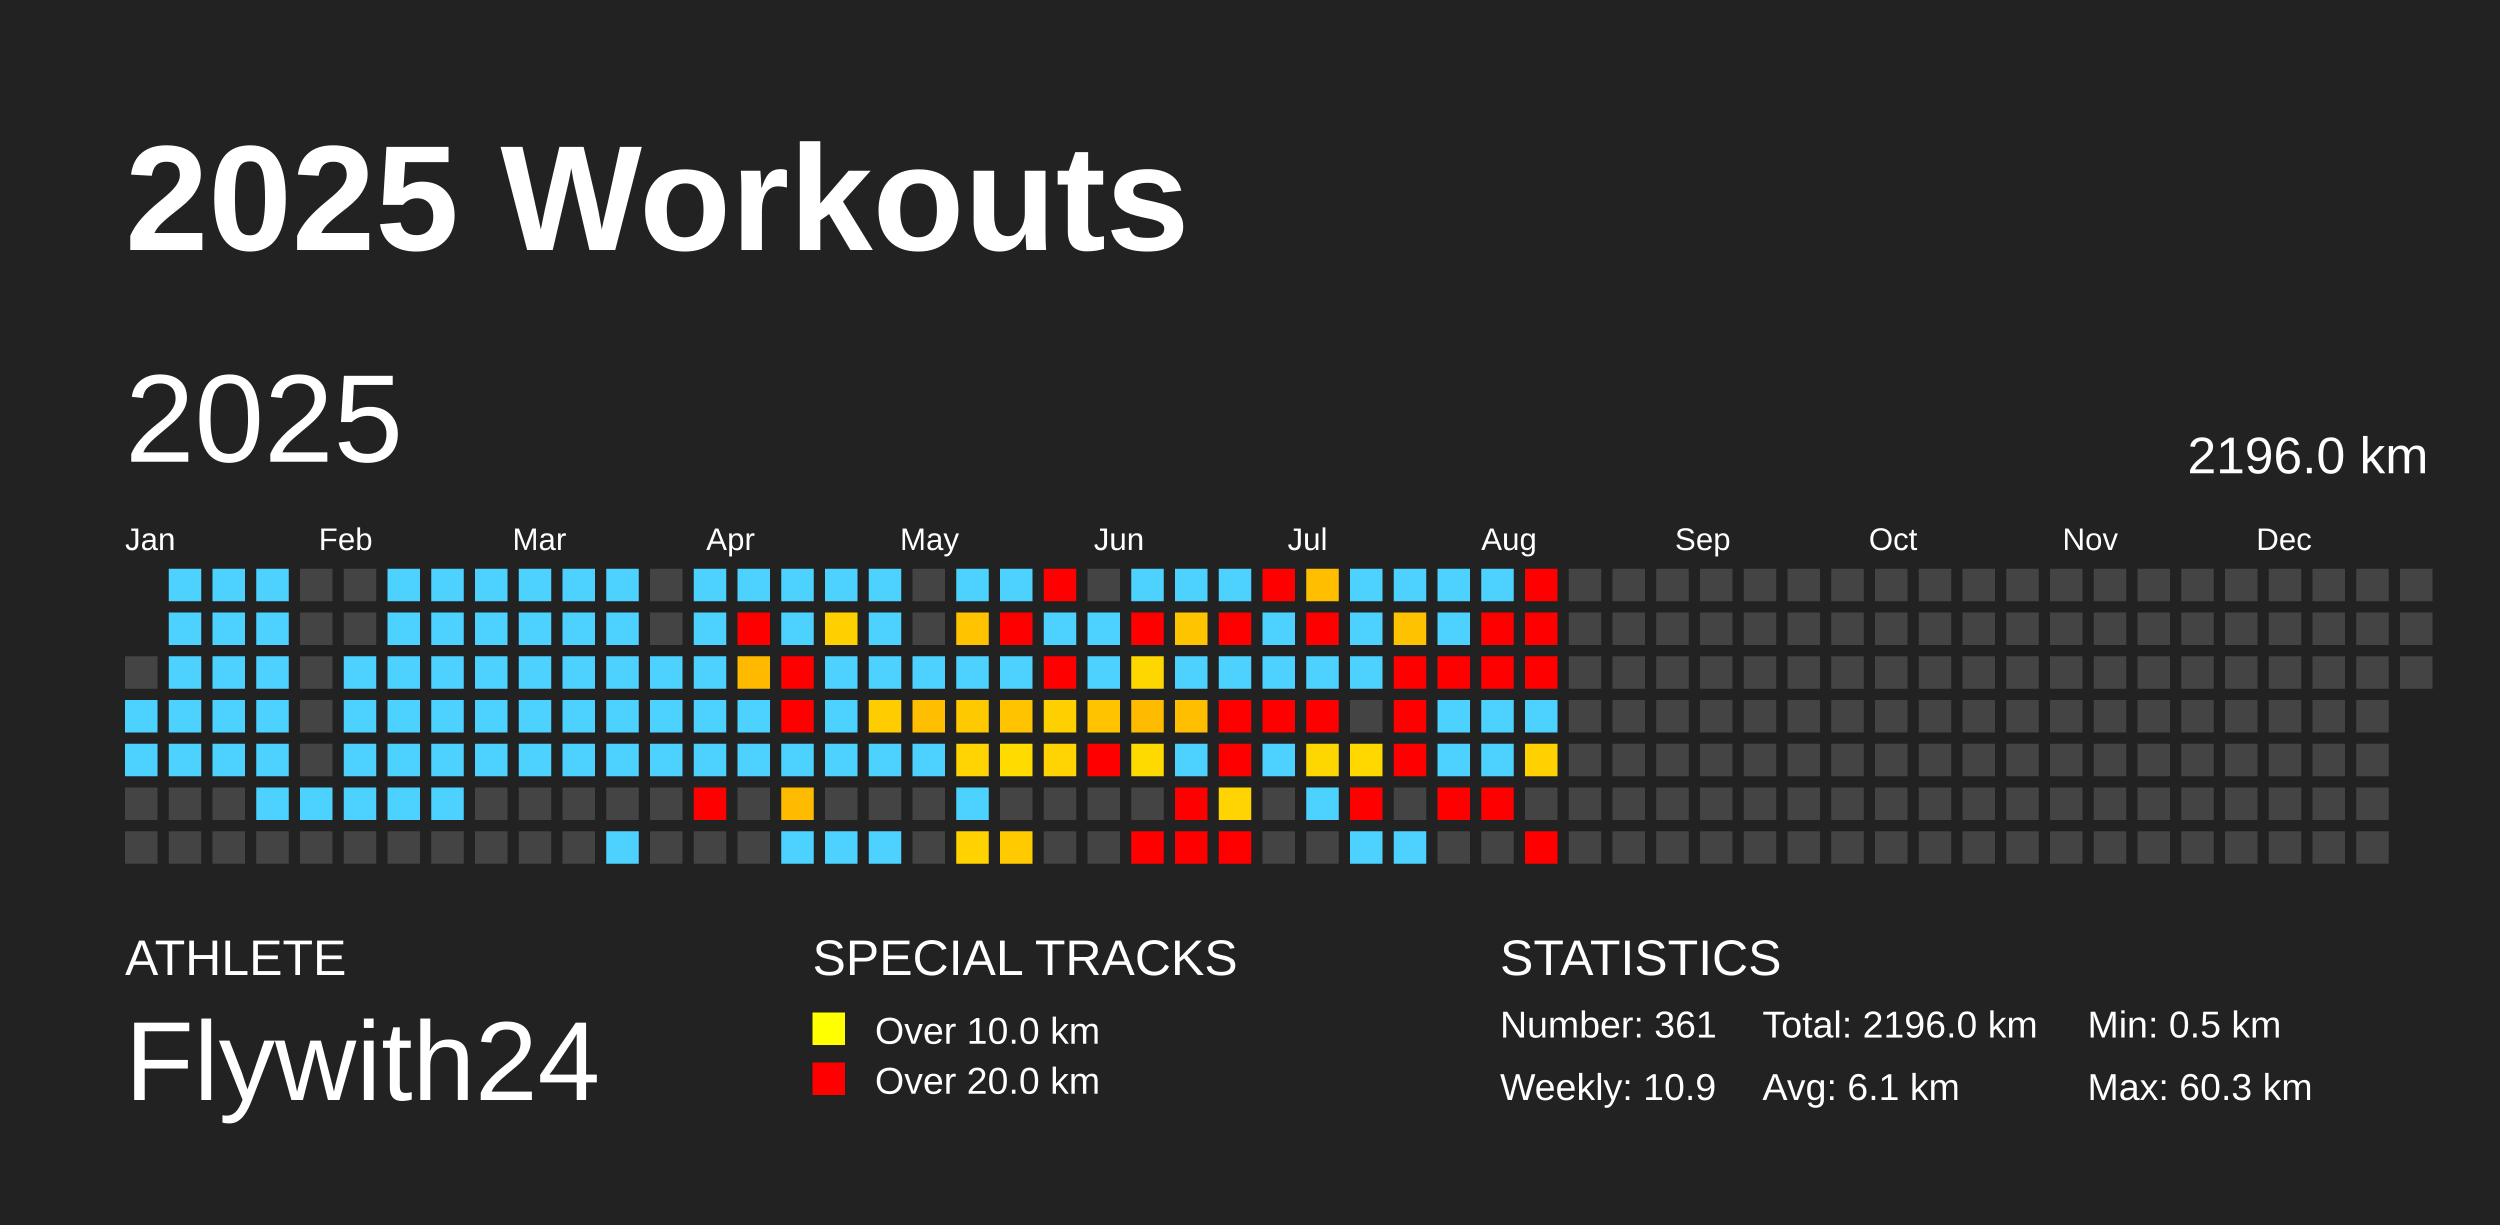
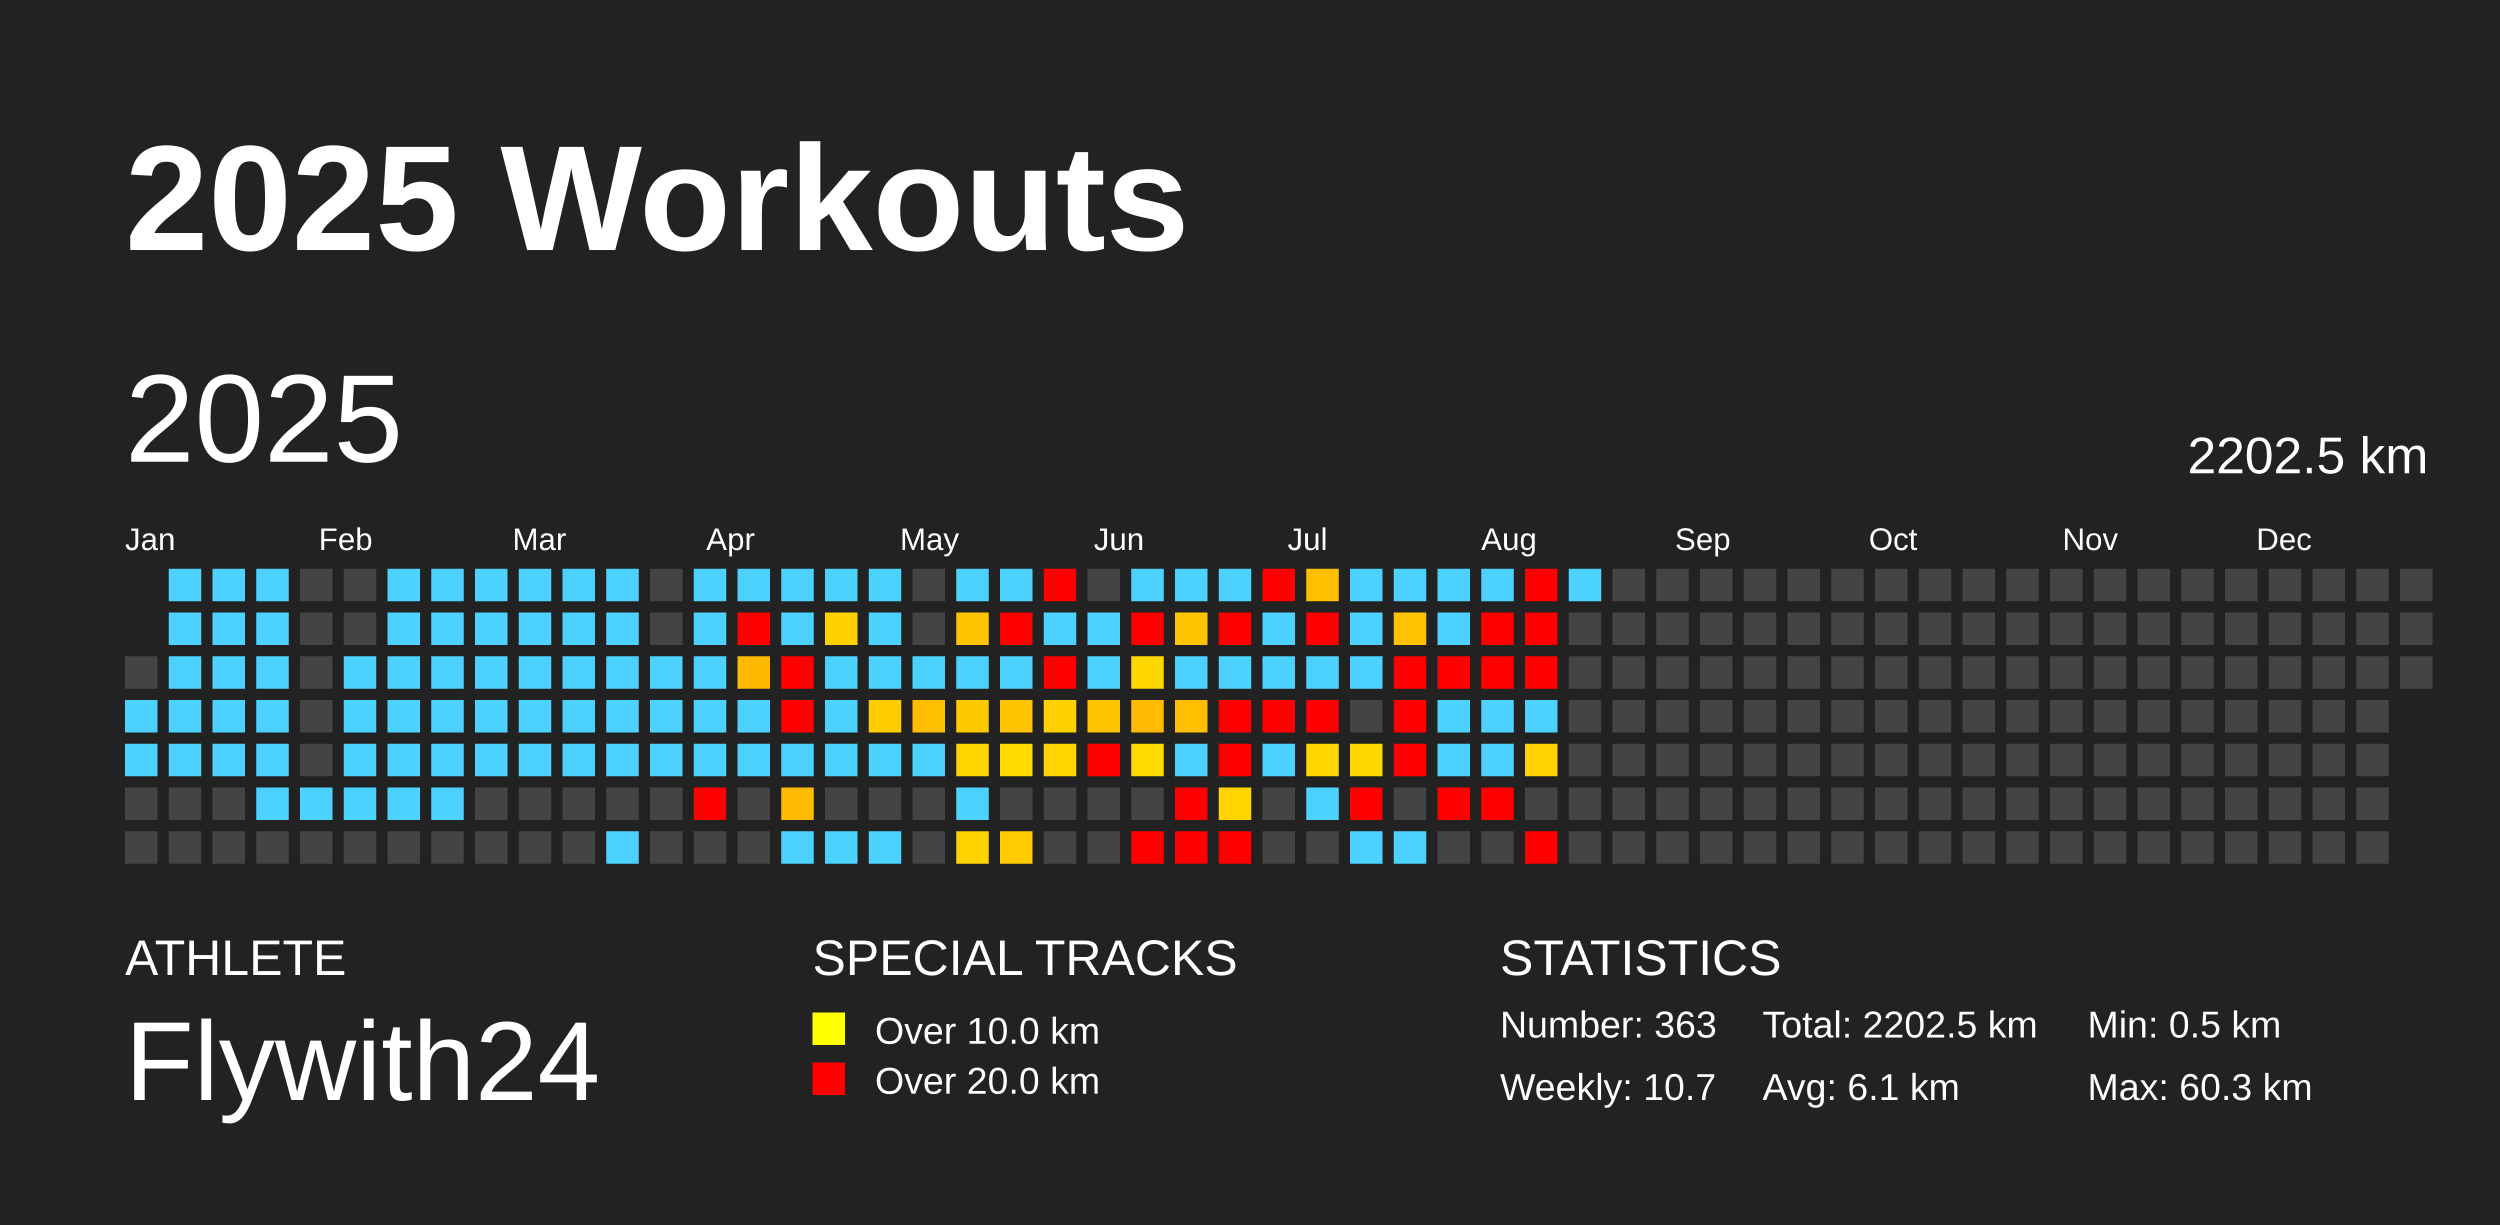
<svg xmlns="http://www.w3.org/2000/svg" baseProfile="full" height="98mm" version="1.1" viewBox="0,0,200,98" width="200mm">
  <defs />
  <rect fill="#222222" height="98" width="200" x="0" y="0" />
  <text fill="#FFFFFF" style="font-size:12px; font-family:Arial; font-weight:bold;" x="10" y="20">2025 Workouts</text>
  <text fill="#FFFFFF" style="font-size:4px; font-family:Arial" x="10" y="78">ATHLETE</text>
  <text fill="#FFFFFF" style="font-size:9px; font-family:Arial" x="10" y="88">Flywith24</text>
  <text fill="#FFFFFF" style="font-size:4px; font-family:Arial" x="65" y="78">SPECIAL TRACKS</text>
  <rect fill="yellow" height="2.6" width="2.6" x="65" y="81" />
  <text fill="#FFFFFF" style="font-size:3px; font-family:Arial" x="70" y="83.5">Over 10.0 km</text>
  <rect fill="red" height="2.6" width="2.6" x="65" y="85" />
  <text fill="#FFFFFF" style="font-size:3px; font-family:Arial" x="70" y="87.5">Over 20.0 km</text>
  <text fill="#FFFFFF" style="font-size:4px; font-family:Arial" x="120" y="78">STATISTICS</text>
-   <text fill="#FFFFFF" style="font-size:3px; font-family:Arial" x="120" y="83">Number: 361</text>
-   <text fill="#FFFFFF" style="font-size:3px; font-family:Arial" x="120" y="88">Weekly: 10.9</text>
-   <text fill="#FFFFFF" style="font-size:3px; font-family:Arial" x="141" y="83">Total: 2196.0 km</text>
+   <text fill="#FFFFFF" style="font-size:3px; font-family:Arial" x="120" y="83">Number: 363</text>
+   <text fill="#FFFFFF" style="font-size:3px; font-family:Arial" x="120" y="88">Weekly: 10.7</text>
+   <text fill="#FFFFFF" style="font-size:3px; font-family:Arial" x="141" y="83">Total: 2202.5 km</text>
  <text fill="#FFFFFF" style="font-size:3px; font-family:Arial" x="141" y="88">Avg: 6.1 km</text>
  <text fill="#FFFFFF" style="font-size:3px; font-family:Arial" x="167" y="83">Min: 0.5 km</text>
  <text fill="#FFFFFF" style="font-size:3px; font-family:Arial" x="167" y="88">Max: 60.3 km</text>
  <text dominant-baseline="hanging" fill="#FFFFFF" style="font-size:10.0px; font-family:Arial;" x="10" y="30">2025</text>
-   <text dominant-baseline="hanging" fill="#FFFFFF" style="font-size:4.125px; font-family:Arial;" x="175" y="35">2196.0 km</text>
+   <text dominant-baseline="hanging" fill="#FFFFFF" style="font-size:4.125px; font-family:Arial;" x="175" y="35">2202.5 km</text>
  <text fill="#FFFFFF" style="font-size:2.5px; font-family:Arial" x="10.0" y="44">Jan</text>
  <text fill="#FFFFFF" style="font-size:2.5px; font-family:Arial" x="25.5" y="44">Feb</text>
  <text fill="#FFFFFF" style="font-size:2.5px; font-family:Arial" x="41.0" y="44">Mar</text>
  <text fill="#FFFFFF" style="font-size:2.5px; font-family:Arial" x="56.5" y="44">Apr</text>
  <text fill="#FFFFFF" style="font-size:2.5px; font-family:Arial" x="72.0" y="44">May</text>
  <text fill="#FFFFFF" style="font-size:2.5px; font-family:Arial" x="87.5" y="44">Jun</text>
  <text fill="#FFFFFF" style="font-size:2.5px; font-family:Arial" x="103.0" y="44">Jul</text>
  <text fill="#FFFFFF" style="font-size:2.5px; font-family:Arial" x="118.5" y="44">Aug</text>
  <text fill="#FFFFFF" style="font-size:2.5px; font-family:Arial" x="134.0" y="44">Sep</text>
  <text fill="#FFFFFF" style="font-size:2.5px; font-family:Arial" x="149.5" y="44">Oct</text>
  <text fill="#FFFFFF" style="font-size:2.5px; font-family:Arial" x="165.0" y="44">Nov</text>
  <text fill="#FFFFFF" style="font-size:2.5px; font-family:Arial" x="180.5" y="44">Dec</text>
  <rect fill="#444444" height="2.6" width="2.6" x="10.0" y="52.5" />
  <rect fill="#4dd2ff" height="2.6" width="2.6" x="10.0" y="56.0" />
  <rect fill="#4dd2ff" height="2.6" width="2.6" x="10.0" y="59.5" />
  <rect fill="#444444" height="2.6" width="2.6" x="10.0" y="63.0" />
  <rect fill="#444444" height="2.6" width="2.6" x="10.0" y="66.5" />
  <rect fill="#4dd2ff" height="2.6" width="2.6" x="13.5" y="45.5" />
  <rect fill="#4dd2ff" height="2.6" width="2.6" x="13.5" y="49.0" />
  <rect fill="#4dd2ff" height="2.6" width="2.6" x="13.5" y="52.5" />
  <rect fill="#4dd2ff" height="2.6" width="2.6" x="13.5" y="56.0" />
  <rect fill="#4dd2ff" height="2.6" width="2.6" x="13.5" y="59.5" />
  <rect fill="#444444" height="2.6" width="2.6" x="13.5" y="63.0" />
  <rect fill="#444444" height="2.6" width="2.6" x="13.5" y="66.5" />
  <rect fill="#4dd2ff" height="2.6" width="2.6" x="17.0" y="45.5" />
  <rect fill="#4dd2ff" height="2.6" width="2.6" x="17.0" y="49.0" />
  <rect fill="#4dd2ff" height="2.6" width="2.6" x="17.0" y="52.5" />
  <rect fill="#4dd2ff" height="2.6" width="2.6" x="17.0" y="56.0" />
  <rect fill="#4dd2ff" height="2.6" width="2.6" x="17.0" y="59.5" />
  <rect fill="#444444" height="2.6" width="2.6" x="17.0" y="63.0" />
  <rect fill="#444444" height="2.6" width="2.6" x="17.0" y="66.5" />
  <rect fill="#4dd2ff" height="2.6" width="2.6" x="20.5" y="45.5" />
  <rect fill="#4dd2ff" height="2.6" width="2.6" x="20.5" y="49.0" />
  <rect fill="#4dd2ff" height="2.6" width="2.6" x="20.5" y="52.5" />
  <rect fill="#4dd2ff" height="2.6" width="2.6" x="20.5" y="56.0" />
  <rect fill="#4dd2ff" height="2.6" width="2.6" x="20.5" y="59.5" />
  <rect fill="#4dd2ff" height="2.6" width="2.6" x="20.5" y="63.0" />
  <rect fill="#444444" height="2.6" width="2.6" x="20.5" y="66.5" />
  <rect fill="#444444" height="2.6" width="2.6" x="24.0" y="45.5" />
  <rect fill="#444444" height="2.6" width="2.6" x="24.0" y="49.0" />
  <rect fill="#444444" height="2.6" width="2.6" x="24.0" y="52.5" />
  <rect fill="#444444" height="2.6" width="2.6" x="24.0" y="56.0" />
  <rect fill="#444444" height="2.6" width="2.6" x="24.0" y="59.5" />
  <rect fill="#4dd2ff" height="2.6" width="2.6" x="24.0" y="63.0" />
  <rect fill="#444444" height="2.6" width="2.6" x="24.0" y="66.5" />
  <rect fill="#444444" height="2.6" width="2.6" x="27.5" y="45.5" />
  <rect fill="#444444" height="2.6" width="2.6" x="27.5" y="49.0" />
  <rect fill="#4dd2ff" height="2.6" width="2.6" x="27.5" y="52.5" />
  <rect fill="#4dd2ff" height="2.6" width="2.6" x="27.5" y="56.0" />
  <rect fill="#4dd2ff" height="2.6" width="2.6" x="27.5" y="59.5" />
  <rect fill="#4dd2ff" height="2.6" width="2.6" x="27.5" y="63.0" />
  <rect fill="#444444" height="2.6" width="2.6" x="27.5" y="66.5" />
  <rect fill="#4dd2ff" height="2.6" width="2.6" x="31.0" y="45.5" />
  <rect fill="#4dd2ff" height="2.6" width="2.6" x="31.0" y="49.0" />
  <rect fill="#4dd2ff" height="2.6" width="2.6" x="31.0" y="52.5" />
  <rect fill="#4dd2ff" height="2.6" width="2.6" x="31.0" y="56.0" />
  <rect fill="#4dd2ff" height="2.6" width="2.6" x="31.0" y="59.5" />
  <rect fill="#4dd2ff" height="2.6" width="2.6" x="31.0" y="63.0" />
  <rect fill="#444444" height="2.6" width="2.6" x="31.0" y="66.5" />
  <rect fill="#4dd2ff" height="2.6" width="2.6" x="34.5" y="45.5" />
  <rect fill="#4dd2ff" height="2.6" width="2.6" x="34.5" y="49.0" />
  <rect fill="#4dd2ff" height="2.6" width="2.6" x="34.5" y="52.5" />
  <rect fill="#4dd2ff" height="2.6" width="2.6" x="34.5" y="56.0" />
  <rect fill="#4dd2ff" height="2.6" width="2.6" x="34.5" y="59.5" />
  <rect fill="#4dd2ff" height="2.6" width="2.6" x="34.5" y="63.0" />
  <rect fill="#444444" height="2.6" width="2.6" x="34.5" y="66.5" />
  <rect fill="#4dd2ff" height="2.6" width="2.6" x="38.0" y="45.5" />
  <rect fill="#4dd2ff" height="2.6" width="2.6" x="38.0" y="49.0" />
  <rect fill="#4dd2ff" height="2.6" width="2.6" x="38.0" y="52.5" />
  <rect fill="#4dd2ff" height="2.6" width="2.6" x="38.0" y="56.0" />
  <rect fill="#4dd2ff" height="2.6" width="2.6" x="38.0" y="59.5" />
  <rect fill="#444444" height="2.6" width="2.6" x="38.0" y="63.0" />
  <rect fill="#444444" height="2.6" width="2.6" x="38.0" y="66.5" />
  <rect fill="#4dd2ff" height="2.6" width="2.6" x="41.5" y="45.5" />
  <rect fill="#4dd2ff" height="2.6" width="2.6" x="41.5" y="49.0" />
  <rect fill="#4dd2ff" height="2.6" width="2.6" x="41.5" y="52.5" />
  <rect fill="#4dd2ff" height="2.6" width="2.6" x="41.5" y="56.0" />
  <rect fill="#4dd2ff" height="2.6" width="2.6" x="41.5" y="59.5" />
  <rect fill="#444444" height="2.6" width="2.6" x="41.5" y="63.0" />
  <rect fill="#444444" height="2.6" width="2.6" x="41.5" y="66.5" />
  <rect fill="#4dd2ff" height="2.6" width="2.6" x="45.0" y="45.5" />
  <rect fill="#4dd2ff" height="2.6" width="2.6" x="45.0" y="49.0" />
  <rect fill="#4dd2ff" height="2.6" width="2.6" x="45.0" y="52.5" />
  <rect fill="#4dd2ff" height="2.6" width="2.6" x="45.0" y="56.0" />
  <rect fill="#4dd2ff" height="2.6" width="2.6" x="45.0" y="59.5" />
  <rect fill="#444444" height="2.6" width="2.6" x="45.0" y="63.0" />
  <rect fill="#444444" height="2.6" width="2.6" x="45.0" y="66.5" />
  <rect fill="#4dd2ff" height="2.6" width="2.6" x="48.5" y="45.5" />
  <rect fill="#4dd2ff" height="2.6" width="2.6" x="48.5" y="49.0" />
  <rect fill="#4dd2ff" height="2.6" width="2.6" x="48.5" y="52.5" />
  <rect fill="#4dd2ff" height="2.6" width="2.6" x="48.5" y="56.0" />
  <rect fill="#4dd2ff" height="2.6" width="2.6" x="48.5" y="59.5" />
  <rect fill="#444444" height="2.6" width="2.6" x="48.5" y="63.0" />
  <rect fill="#4dd2ff" height="2.6" width="2.6" x="48.5" y="66.5" />
  <rect fill="#444444" height="2.6" width="2.6" x="52.0" y="45.5" />
  <rect fill="#444444" height="2.6" width="2.6" x="52.0" y="49.0" />
  <rect fill="#4dd2ff" height="2.6" width="2.6" x="52.0" y="52.5" />
  <rect fill="#4dd2ff" height="2.6" width="2.6" x="52.0" y="56.0" />
  <rect fill="#4dd2ff" height="2.6" width="2.6" x="52.0" y="59.5" />
  <rect fill="#444444" height="2.6" width="2.6" x="52.0" y="63.0" />
  <rect fill="#444444" height="2.6" width="2.6" x="52.0" y="66.5" />
  <rect fill="#4dd2ff" height="2.6" width="2.6" x="55.5" y="45.5" />
  <rect fill="#4dd2ff" height="2.6" width="2.6" x="55.5" y="49.0" />
  <rect fill="#4dd2ff" height="2.6" width="2.6" x="55.5" y="52.5" />
  <rect fill="#4dd2ff" height="2.6" width="2.6" x="55.5" y="56.0" />
  <rect fill="#4dd2ff" height="2.6" width="2.6" x="55.5" y="59.5" />
  <rect fill="red" height="2.6" width="2.6" x="55.5" y="63.0" />
  <rect fill="#444444" height="2.6" width="2.6" x="55.5" y="66.5" />
  <rect fill="#4dd2ff" height="2.6" width="2.6" x="59.0" y="45.5" />
  <rect fill="red" height="2.6" width="2.6" x="59.0" y="49.0" />
  <rect fill="#ffba00" height="2.6" width="2.6" x="59.0" y="52.5" />
  <rect fill="#4dd2ff" height="2.6" width="2.6" x="59.0" y="56.0" />
  <rect fill="#4dd2ff" height="2.6" width="2.6" x="59.0" y="59.5" />
  <rect fill="#444444" height="2.6" width="2.6" x="59.0" y="63.0" />
  <rect fill="#444444" height="2.6" width="2.6" x="59.0" y="66.5" />
  <rect fill="#4dd2ff" height="2.6" width="2.6" x="62.5" y="45.5" />
  <rect fill="#4dd2ff" height="2.6" width="2.6" x="62.5" y="49.0" />
  <rect fill="red" height="2.6" width="2.6" x="62.5" y="52.5" />
  <rect fill="red" height="2.6" width="2.6" x="62.5" y="56.0" />
  <rect fill="#4dd2ff" height="2.6" width="2.6" x="62.5" y="59.5" />
  <rect fill="#ffbb00" height="2.6" width="2.6" x="62.5" y="63.0" />
  <rect fill="#4dd2ff" height="2.6" width="2.6" x="62.5" y="66.5" />
  <rect fill="#4dd2ff" height="2.6" width="2.6" x="66.0" y="45.5" />
  <rect fill="#ffd000" height="2.6" width="2.6" x="66.0" y="49.0" />
  <rect fill="#4dd2ff" height="2.6" width="2.6" x="66.0" y="52.5" />
  <rect fill="#4dd2ff" height="2.6" width="2.6" x="66.0" y="56.0" />
  <rect fill="#4dd2ff" height="2.6" width="2.6" x="66.0" y="59.5" />
  <rect fill="#444444" height="2.6" width="2.6" x="66.0" y="63.0" />
  <rect fill="#4dd2ff" height="2.6" width="2.6" x="66.0" y="66.5" />
  <rect fill="#4dd2ff" height="2.6" width="2.6" x="69.5" y="45.5" />
  <rect fill="#4dd2ff" height="2.6" width="2.6" x="69.5" y="49.0" />
  <rect fill="#4dd2ff" height="2.6" width="2.6" x="69.5" y="52.5" />
  <rect fill="#ffcc00" height="2.6" width="2.6" x="69.5" y="56.0" />
  <rect fill="#4dd2ff" height="2.6" width="2.6" x="69.5" y="59.5" />
  <rect fill="#444444" height="2.6" width="2.6" x="69.5" y="63.0" />
  <rect fill="#4dd2ff" height="2.6" width="2.6" x="69.5" y="66.5" />
  <rect fill="#444444" height="2.6" width="2.6" x="73.0" y="45.5" />
  <rect fill="#444444" height="2.6" width="2.6" x="73.0" y="49.0" />
  <rect fill="#4dd2ff" height="2.6" width="2.6" x="73.0" y="52.5" />
  <rect fill="#ffbf00" height="2.6" width="2.6" x="73.0" y="56.0" />
  <rect fill="#4dd2ff" height="2.6" width="2.6" x="73.0" y="59.5" />
  <rect fill="#444444" height="2.6" width="2.6" x="73.0" y="63.0" />
  <rect fill="#444444" height="2.6" width="2.6" x="73.0" y="66.5" />
  <rect fill="#4dd2ff" height="2.6" width="2.6" x="76.5" y="45.5" />
  <rect fill="#ffc300" height="2.6" width="2.6" x="76.5" y="49.0" />
  <rect fill="#4dd2ff" height="2.6" width="2.6" x="76.5" y="52.5" />
  <rect fill="#ffc900" height="2.6" width="2.6" x="76.5" y="56.0" />
  <rect fill="#ffd400" height="2.6" width="2.6" x="76.5" y="59.5" />
  <rect fill="#4dd2ff" height="2.6" width="2.6" x="76.5" y="63.0" />
  <rect fill="#ffd200" height="2.6" width="2.6" x="76.5" y="66.5" />
  <rect fill="#4dd2ff" height="2.6" width="2.6" x="80.0" y="45.5" />
  <rect fill="red" height="2.6" width="2.6" x="80.0" y="49.0" />
  <rect fill="#4dd2ff" height="2.6" width="2.6" x="80.0" y="52.5" />
  <rect fill="#ffc300" height="2.6" width="2.6" x="80.0" y="56.0" />
  <rect fill="#ffdb00" height="2.6" width="2.6" x="80.0" y="59.5" />
  <rect fill="#444444" height="2.6" width="2.6" x="80.0" y="63.0" />
  <rect fill="#ffca00" height="2.6" width="2.6" x="80.0" y="66.5" />
  <rect fill="red" height="2.6" width="2.6" x="83.5" y="45.5" />
  <rect fill="#4dd2ff" height="2.6" width="2.6" x="83.5" y="49.0" />
  <rect fill="red" height="2.6" width="2.6" x="83.5" y="52.5" />
  <rect fill="#ffd000" height="2.6" width="2.6" x="83.5" y="56.0" />
  <rect fill="#ffd400" height="2.6" width="2.6" x="83.5" y="59.5" />
  <rect fill="#444444" height="2.6" width="2.6" x="83.5" y="63.0" />
  <rect fill="#444444" height="2.6" width="2.6" x="83.5" y="66.5" />
  <rect fill="#444444" height="2.6" width="2.6" x="87.0" y="45.5" />
  <rect fill="#4dd2ff" height="2.6" width="2.6" x="87.0" y="49.0" />
  <rect fill="#4dd2ff" height="2.6" width="2.6" x="87.0" y="52.5" />
  <rect fill="#ffc300" height="2.6" width="2.6" x="87.0" y="56.0" />
  <rect fill="red" height="2.6" width="2.6" x="87.0" y="59.5" />
  <rect fill="#444444" height="2.6" width="2.6" x="87.0" y="63.0" />
  <rect fill="#444444" height="2.6" width="2.6" x="87.0" y="66.5" />
  <rect fill="#4dd2ff" height="2.6" width="2.6" x="90.5" y="45.5" />
  <rect fill="red" height="2.6" width="2.6" x="90.5" y="49.0" />
  <rect fill="#ffd700" height="2.6" width="2.6" x="90.5" y="52.5" />
  <rect fill="#ffbb00" height="2.6" width="2.6" x="90.5" y="56.0" />
  <rect fill="#ffda00" height="2.6" width="2.6" x="90.5" y="59.5" />
  <rect fill="#444444" height="2.6" width="2.6" x="90.5" y="63.0" />
  <rect fill="red" height="2.6" width="2.6" x="90.5" y="66.5" />
  <rect fill="#4dd2ff" height="2.6" width="2.6" x="94.0" y="45.5" />
  <rect fill="#ffc400" height="2.6" width="2.6" x="94.0" y="49.0" />
  <rect fill="#4dd2ff" height="2.6" width="2.6" x="94.0" y="52.5" />
  <rect fill="#ffbe00" height="2.6" width="2.6" x="94.0" y="56.0" />
  <rect fill="#4dd2ff" height="2.6" width="2.6" x="94.0" y="59.5" />
  <rect fill="red" height="2.6" width="2.6" x="94.0" y="63.0" />
  <rect fill="red" height="2.6" width="2.6" x="94.0" y="66.5" />
  <rect fill="#4dd2ff" height="2.6" width="2.6" x="97.5" y="45.5" />
  <rect fill="red" height="2.6" width="2.6" x="97.5" y="49.0" />
  <rect fill="#4dd2ff" height="2.6" width="2.6" x="97.5" y="52.5" />
  <rect fill="red" height="2.6" width="2.6" x="97.5" y="56.0" />
  <rect fill="red" height="2.6" width="2.6" x="97.5" y="59.5" />
  <rect fill="#ffd400" height="2.6" width="2.6" x="97.5" y="63.0" />
  <rect fill="red" height="2.6" width="2.6" x="97.5" y="66.5" />
  <rect fill="red" height="2.6" width="2.6" x="101.0" y="45.5" />
  <rect fill="#4dd2ff" height="2.6" width="2.6" x="101.0" y="49.0" />
  <rect fill="#4dd2ff" height="2.6" width="2.6" x="101.0" y="52.5" />
  <rect fill="red" height="2.6" width="2.6" x="101.0" y="56.0" />
  <rect fill="#4dd2ff" height="2.6" width="2.6" x="101.0" y="59.5" />
  <rect fill="#444444" height="2.6" width="2.6" x="101.0" y="63.0" />
  <rect fill="#444444" height="2.6" width="2.6" x="101.0" y="66.5" />
  <rect fill="#ffbf00" height="2.6" width="2.6" x="104.5" y="45.5" />
  <rect fill="red" height="2.6" width="2.6" x="104.5" y="49.0" />
  <rect fill="#4dd2ff" height="2.6" width="2.6" x="104.5" y="52.5" />
  <rect fill="red" height="2.6" width="2.6" x="104.5" y="56.0" />
  <rect fill="#ffd700" height="2.6" width="2.6" x="104.5" y="59.5" />
  <rect fill="#4dd2ff" height="2.6" width="2.6" x="104.5" y="63.0" />
  <rect fill="#444444" height="2.6" width="2.6" x="104.5" y="66.5" />
  <rect fill="#4dd2ff" height="2.6" width="2.6" x="108.0" y="45.5" />
  <rect fill="#4dd2ff" height="2.6" width="2.6" x="108.0" y="49.0" />
  <rect fill="#4dd2ff" height="2.6" width="2.6" x="108.0" y="52.5" />
  <rect fill="#444444" height="2.6" width="2.6" x="108.0" y="56.0" />
  <rect fill="#ffd800" height="2.6" width="2.6" x="108.0" y="59.5" />
  <rect fill="red" height="2.6" width="2.6" x="108.0" y="63.0" />
  <rect fill="#4dd2ff" height="2.6" width="2.6" x="108.0" y="66.5" />
  <rect fill="#4dd2ff" height="2.6" width="2.6" x="111.5" y="45.5" />
  <rect fill="#ffc200" height="2.6" width="2.6" x="111.5" y="49.0" />
  <rect fill="red" height="2.6" width="2.6" x="111.5" y="52.5" />
  <rect fill="red" height="2.6" width="2.6" x="111.5" y="56.0" />
  <rect fill="red" height="2.6" width="2.6" x="111.5" y="59.5" />
  <rect fill="#444444" height="2.6" width="2.6" x="111.5" y="63.0" />
  <rect fill="#4dd2ff" height="2.6" width="2.6" x="111.5" y="66.5" />
  <rect fill="#4dd2ff" height="2.6" width="2.6" x="115.0" y="45.5" />
  <rect fill="#4dd2ff" height="2.6" width="2.6" x="115.0" y="49.0" />
  <rect fill="red" height="2.6" width="2.6" x="115.0" y="52.5" />
  <rect fill="#4dd2ff" height="2.6" width="2.6" x="115.0" y="56.0" />
  <rect fill="#4dd2ff" height="2.6" width="2.6" x="115.0" y="59.5" />
  <rect fill="red" height="2.6" width="2.6" x="115.0" y="63.0" />
  <rect fill="#444444" height="2.6" width="2.6" x="115.0" y="66.5" />
  <rect fill="#4dd2ff" height="2.6" width="2.6" x="118.5" y="45.5" />
  <rect fill="red" height="2.6" width="2.6" x="118.5" y="49.0" />
  <rect fill="red" height="2.6" width="2.6" x="118.5" y="52.5" />
  <rect fill="#4dd2ff" height="2.6" width="2.6" x="118.5" y="56.0" />
  <rect fill="#4dd2ff" height="2.6" width="2.6" x="118.5" y="59.5" />
  <rect fill="red" height="2.6" width="2.6" x="118.5" y="63.0" />
  <rect fill="#444444" height="2.6" width="2.6" x="118.5" y="66.5" />
  <rect fill="red" height="2.6" width="2.6" x="122.0" y="45.5" />
  <rect fill="red" height="2.6" width="2.6" x="122.0" y="49.0" />
  <rect fill="red" height="2.6" width="2.6" x="122.0" y="52.5" />
  <rect fill="#4dd2ff" height="2.6" width="2.6" x="122.0" y="56.0" />
  <rect fill="#ffd100" height="2.6" width="2.6" x="122.0" y="59.5" />
  <rect fill="#444444" height="2.6" width="2.6" x="122.0" y="63.0" />
  <rect fill="red" height="2.6" width="2.6" x="122.0" y="66.5" />
-   <rect fill="#444444" height="2.6" width="2.6" x="125.5" y="45.5" />
+   <rect fill="#4dd2ff" height="2.6" width="2.6" x="125.5" y="45.5" />
  <rect fill="#444444" height="2.6" width="2.6" x="125.5" y="49.0" />
  <rect fill="#444444" height="2.6" width="2.6" x="125.5" y="52.5" />
  <rect fill="#444444" height="2.6" width="2.6" x="125.5" y="56.0" />
  <rect fill="#444444" height="2.6" width="2.6" x="125.5" y="59.5" />
  <rect fill="#444444" height="2.6" width="2.6" x="125.5" y="63.0" />
  <rect fill="#444444" height="2.6" width="2.6" x="125.5" y="66.5" />
  <rect fill="#444444" height="2.6" width="2.6" x="129.0" y="45.5" />
  <rect fill="#444444" height="2.6" width="2.6" x="129.0" y="49.0" />
  <rect fill="#444444" height="2.6" width="2.6" x="129.0" y="52.5" />
  <rect fill="#444444" height="2.6" width="2.6" x="129.0" y="56.0" />
  <rect fill="#444444" height="2.6" width="2.6" x="129.0" y="59.5" />
  <rect fill="#444444" height="2.6" width="2.6" x="129.0" y="63.0" />
  <rect fill="#444444" height="2.6" width="2.6" x="129.0" y="66.5" />
  <rect fill="#444444" height="2.6" width="2.6" x="132.5" y="45.5" />
  <rect fill="#444444" height="2.6" width="2.6" x="132.5" y="49.0" />
  <rect fill="#444444" height="2.6" width="2.6" x="132.5" y="52.5" />
  <rect fill="#444444" height="2.6" width="2.6" x="132.5" y="56.0" />
  <rect fill="#444444" height="2.6" width="2.6" x="132.5" y="59.5" />
  <rect fill="#444444" height="2.6" width="2.6" x="132.5" y="63.0" />
  <rect fill="#444444" height="2.6" width="2.6" x="132.5" y="66.5" />
  <rect fill="#444444" height="2.6" width="2.6" x="136.0" y="45.5" />
  <rect fill="#444444" height="2.6" width="2.6" x="136.0" y="49.0" />
  <rect fill="#444444" height="2.6" width="2.6" x="136.0" y="52.5" />
  <rect fill="#444444" height="2.6" width="2.6" x="136.0" y="56.0" />
  <rect fill="#444444" height="2.6" width="2.6" x="136.0" y="59.5" />
  <rect fill="#444444" height="2.6" width="2.6" x="136.0" y="63.0" />
  <rect fill="#444444" height="2.6" width="2.6" x="136.0" y="66.5" />
  <rect fill="#444444" height="2.6" width="2.6" x="139.5" y="45.5" />
  <rect fill="#444444" height="2.6" width="2.6" x="139.5" y="49.0" />
  <rect fill="#444444" height="2.6" width="2.6" x="139.5" y="52.5" />
  <rect fill="#444444" height="2.6" width="2.6" x="139.5" y="56.0" />
  <rect fill="#444444" height="2.6" width="2.6" x="139.5" y="59.5" />
  <rect fill="#444444" height="2.6" width="2.6" x="139.5" y="63.0" />
  <rect fill="#444444" height="2.6" width="2.6" x="139.5" y="66.5" />
  <rect fill="#444444" height="2.6" width="2.6" x="143.0" y="45.5" />
  <rect fill="#444444" height="2.6" width="2.6" x="143.0" y="49.0" />
  <rect fill="#444444" height="2.6" width="2.6" x="143.0" y="52.5" />
  <rect fill="#444444" height="2.6" width="2.6" x="143.0" y="56.0" />
  <rect fill="#444444" height="2.6" width="2.6" x="143.0" y="59.5" />
  <rect fill="#444444" height="2.6" width="2.6" x="143.0" y="63.0" />
  <rect fill="#444444" height="2.6" width="2.6" x="143.0" y="66.5" />
  <rect fill="#444444" height="2.6" width="2.6" x="146.5" y="45.5" />
  <rect fill="#444444" height="2.6" width="2.6" x="146.5" y="49.0" />
  <rect fill="#444444" height="2.6" width="2.6" x="146.5" y="52.5" />
  <rect fill="#444444" height="2.6" width="2.6" x="146.5" y="56.0" />
  <rect fill="#444444" height="2.6" width="2.6" x="146.5" y="59.5" />
  <rect fill="#444444" height="2.6" width="2.6" x="146.5" y="63.0" />
  <rect fill="#444444" height="2.6" width="2.6" x="146.5" y="66.5" />
  <rect fill="#444444" height="2.6" width="2.6" x="150.0" y="45.5" />
  <rect fill="#444444" height="2.6" width="2.6" x="150.0" y="49.0" />
  <rect fill="#444444" height="2.6" width="2.6" x="150.0" y="52.5" />
  <rect fill="#444444" height="2.6" width="2.6" x="150.0" y="56.0" />
  <rect fill="#444444" height="2.6" width="2.6" x="150.0" y="59.5" />
  <rect fill="#444444" height="2.6" width="2.6" x="150.0" y="63.0" />
  <rect fill="#444444" height="2.6" width="2.6" x="150.0" y="66.5" />
  <rect fill="#444444" height="2.6" width="2.6" x="153.5" y="45.5" />
  <rect fill="#444444" height="2.6" width="2.6" x="153.5" y="49.0" />
  <rect fill="#444444" height="2.6" width="2.6" x="153.5" y="52.5" />
  <rect fill="#444444" height="2.6" width="2.6" x="153.5" y="56.0" />
  <rect fill="#444444" height="2.6" width="2.6" x="153.5" y="59.5" />
  <rect fill="#444444" height="2.6" width="2.6" x="153.5" y="63.0" />
  <rect fill="#444444" height="2.6" width="2.6" x="153.5" y="66.5" />
  <rect fill="#444444" height="2.6" width="2.6" x="157.0" y="45.5" />
  <rect fill="#444444" height="2.6" width="2.6" x="157.0" y="49.0" />
  <rect fill="#444444" height="2.6" width="2.6" x="157.0" y="52.5" />
  <rect fill="#444444" height="2.6" width="2.6" x="157.0" y="56.0" />
  <rect fill="#444444" height="2.6" width="2.6" x="157.0" y="59.5" />
  <rect fill="#444444" height="2.6" width="2.6" x="157.0" y="63.0" />
  <rect fill="#444444" height="2.6" width="2.6" x="157.0" y="66.5" />
  <rect fill="#444444" height="2.6" width="2.6" x="160.5" y="45.5" />
  <rect fill="#444444" height="2.6" width="2.6" x="160.5" y="49.0" />
  <rect fill="#444444" height="2.6" width="2.6" x="160.5" y="52.5" />
  <rect fill="#444444" height="2.6" width="2.6" x="160.5" y="56.0" />
  <rect fill="#444444" height="2.6" width="2.6" x="160.5" y="59.5" />
  <rect fill="#444444" height="2.6" width="2.6" x="160.5" y="63.0" />
  <rect fill="#444444" height="2.6" width="2.6" x="160.5" y="66.5" />
  <rect fill="#444444" height="2.6" width="2.6" x="164.0" y="45.5" />
  <rect fill="#444444" height="2.6" width="2.6" x="164.0" y="49.0" />
  <rect fill="#444444" height="2.6" width="2.6" x="164.0" y="52.5" />
  <rect fill="#444444" height="2.6" width="2.6" x="164.0" y="56.0" />
  <rect fill="#444444" height="2.6" width="2.6" x="164.0" y="59.5" />
  <rect fill="#444444" height="2.6" width="2.6" x="164.0" y="63.0" />
  <rect fill="#444444" height="2.6" width="2.6" x="164.0" y="66.5" />
  <rect fill="#444444" height="2.6" width="2.6" x="167.5" y="45.5" />
  <rect fill="#444444" height="2.6" width="2.6" x="167.5" y="49.0" />
  <rect fill="#444444" height="2.6" width="2.6" x="167.5" y="52.5" />
  <rect fill="#444444" height="2.6" width="2.6" x="167.5" y="56.0" />
  <rect fill="#444444" height="2.6" width="2.6" x="167.5" y="59.5" />
  <rect fill="#444444" height="2.6" width="2.6" x="167.5" y="63.0" />
  <rect fill="#444444" height="2.6" width="2.6" x="167.5" y="66.5" />
  <rect fill="#444444" height="2.6" width="2.6" x="171.0" y="45.5" />
  <rect fill="#444444" height="2.6" width="2.6" x="171.0" y="49.0" />
  <rect fill="#444444" height="2.6" width="2.6" x="171.0" y="52.5" />
  <rect fill="#444444" height="2.6" width="2.6" x="171.0" y="56.0" />
  <rect fill="#444444" height="2.6" width="2.6" x="171.0" y="59.5" />
  <rect fill="#444444" height="2.6" width="2.6" x="171.0" y="63.0" />
  <rect fill="#444444" height="2.6" width="2.6" x="171.0" y="66.5" />
  <rect fill="#444444" height="2.6" width="2.6" x="174.5" y="45.5" />
  <rect fill="#444444" height="2.6" width="2.6" x="174.5" y="49.0" />
  <rect fill="#444444" height="2.6" width="2.6" x="174.5" y="52.5" />
  <rect fill="#444444" height="2.6" width="2.6" x="174.5" y="56.0" />
  <rect fill="#444444" height="2.6" width="2.6" x="174.5" y="59.5" />
  <rect fill="#444444" height="2.6" width="2.6" x="174.5" y="63.0" />
  <rect fill="#444444" height="2.6" width="2.6" x="174.5" y="66.5" />
  <rect fill="#444444" height="2.6" width="2.6" x="178.0" y="45.5" />
  <rect fill="#444444" height="2.6" width="2.6" x="178.0" y="49.0" />
  <rect fill="#444444" height="2.6" width="2.6" x="178.0" y="52.5" />
  <rect fill="#444444" height="2.6" width="2.6" x="178.0" y="56.0" />
  <rect fill="#444444" height="2.6" width="2.6" x="178.0" y="59.5" />
  <rect fill="#444444" height="2.6" width="2.6" x="178.0" y="63.0" />
  <rect fill="#444444" height="2.6" width="2.6" x="178.0" y="66.5" />
  <rect fill="#444444" height="2.6" width="2.6" x="181.5" y="45.5" />
  <rect fill="#444444" height="2.6" width="2.6" x="181.5" y="49.0" />
  <rect fill="#444444" height="2.6" width="2.6" x="181.5" y="52.5" />
  <rect fill="#444444" height="2.6" width="2.6" x="181.5" y="56.0" />
  <rect fill="#444444" height="2.6" width="2.6" x="181.5" y="59.5" />
  <rect fill="#444444" height="2.6" width="2.6" x="181.5" y="63.0" />
  <rect fill="#444444" height="2.6" width="2.6" x="181.5" y="66.5" />
  <rect fill="#444444" height="2.6" width="2.6" x="185.0" y="45.5" />
  <rect fill="#444444" height="2.6" width="2.6" x="185.0" y="49.0" />
  <rect fill="#444444" height="2.6" width="2.6" x="185.0" y="52.5" />
  <rect fill="#444444" height="2.6" width="2.6" x="185.0" y="56.0" />
  <rect fill="#444444" height="2.6" width="2.6" x="185.0" y="59.5" />
  <rect fill="#444444" height="2.6" width="2.6" x="185.0" y="63.0" />
  <rect fill="#444444" height="2.6" width="2.6" x="185.0" y="66.5" />
  <rect fill="#444444" height="2.6" width="2.6" x="188.5" y="45.5" />
  <rect fill="#444444" height="2.6" width="2.6" x="188.5" y="49.0" />
  <rect fill="#444444" height="2.6" width="2.6" x="188.5" y="52.5" />
  <rect fill="#444444" height="2.6" width="2.6" x="188.5" y="56.0" />
  <rect fill="#444444" height="2.6" width="2.6" x="188.5" y="59.5" />
  <rect fill="#444444" height="2.6" width="2.6" x="188.5" y="63.0" />
  <rect fill="#444444" height="2.6" width="2.6" x="188.5" y="66.5" />
  <rect fill="#444444" height="2.6" width="2.6" x="192.0" y="45.5" />
  <rect fill="#444444" height="2.6" width="2.6" x="192.0" y="49.0" />
  <rect fill="#444444" height="2.6" width="2.6" x="192.0" y="52.5" />
</svg>
